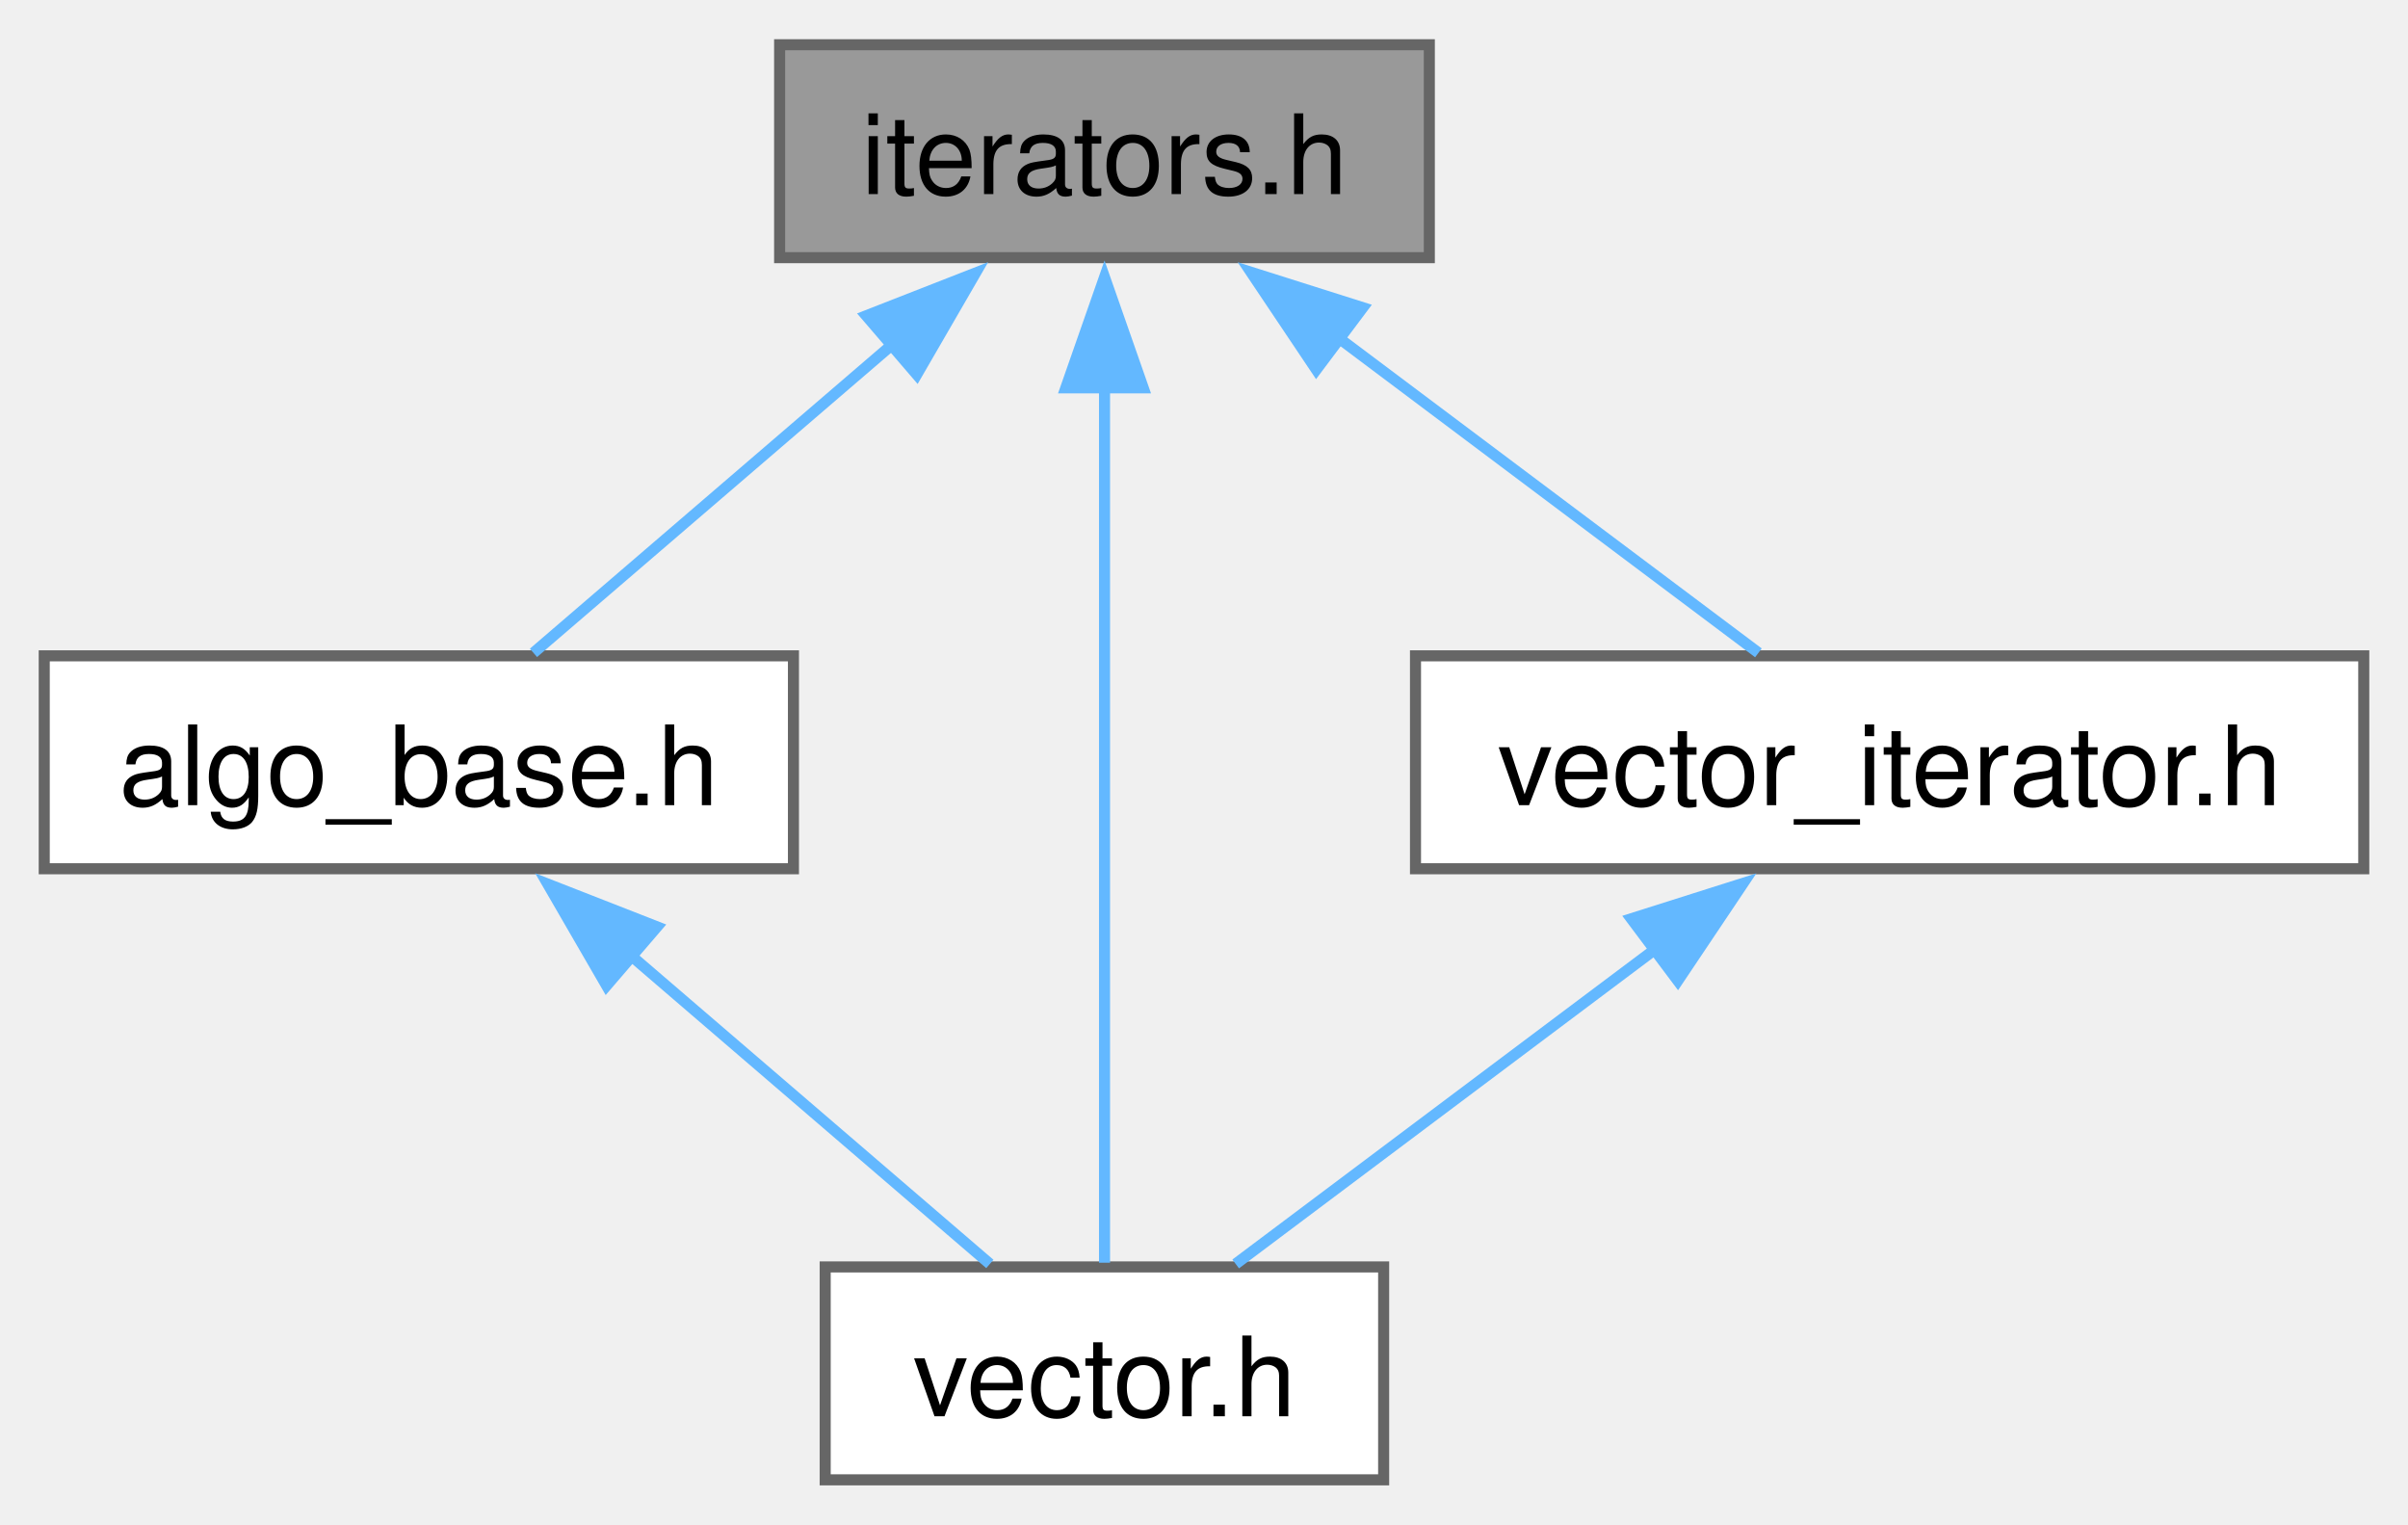
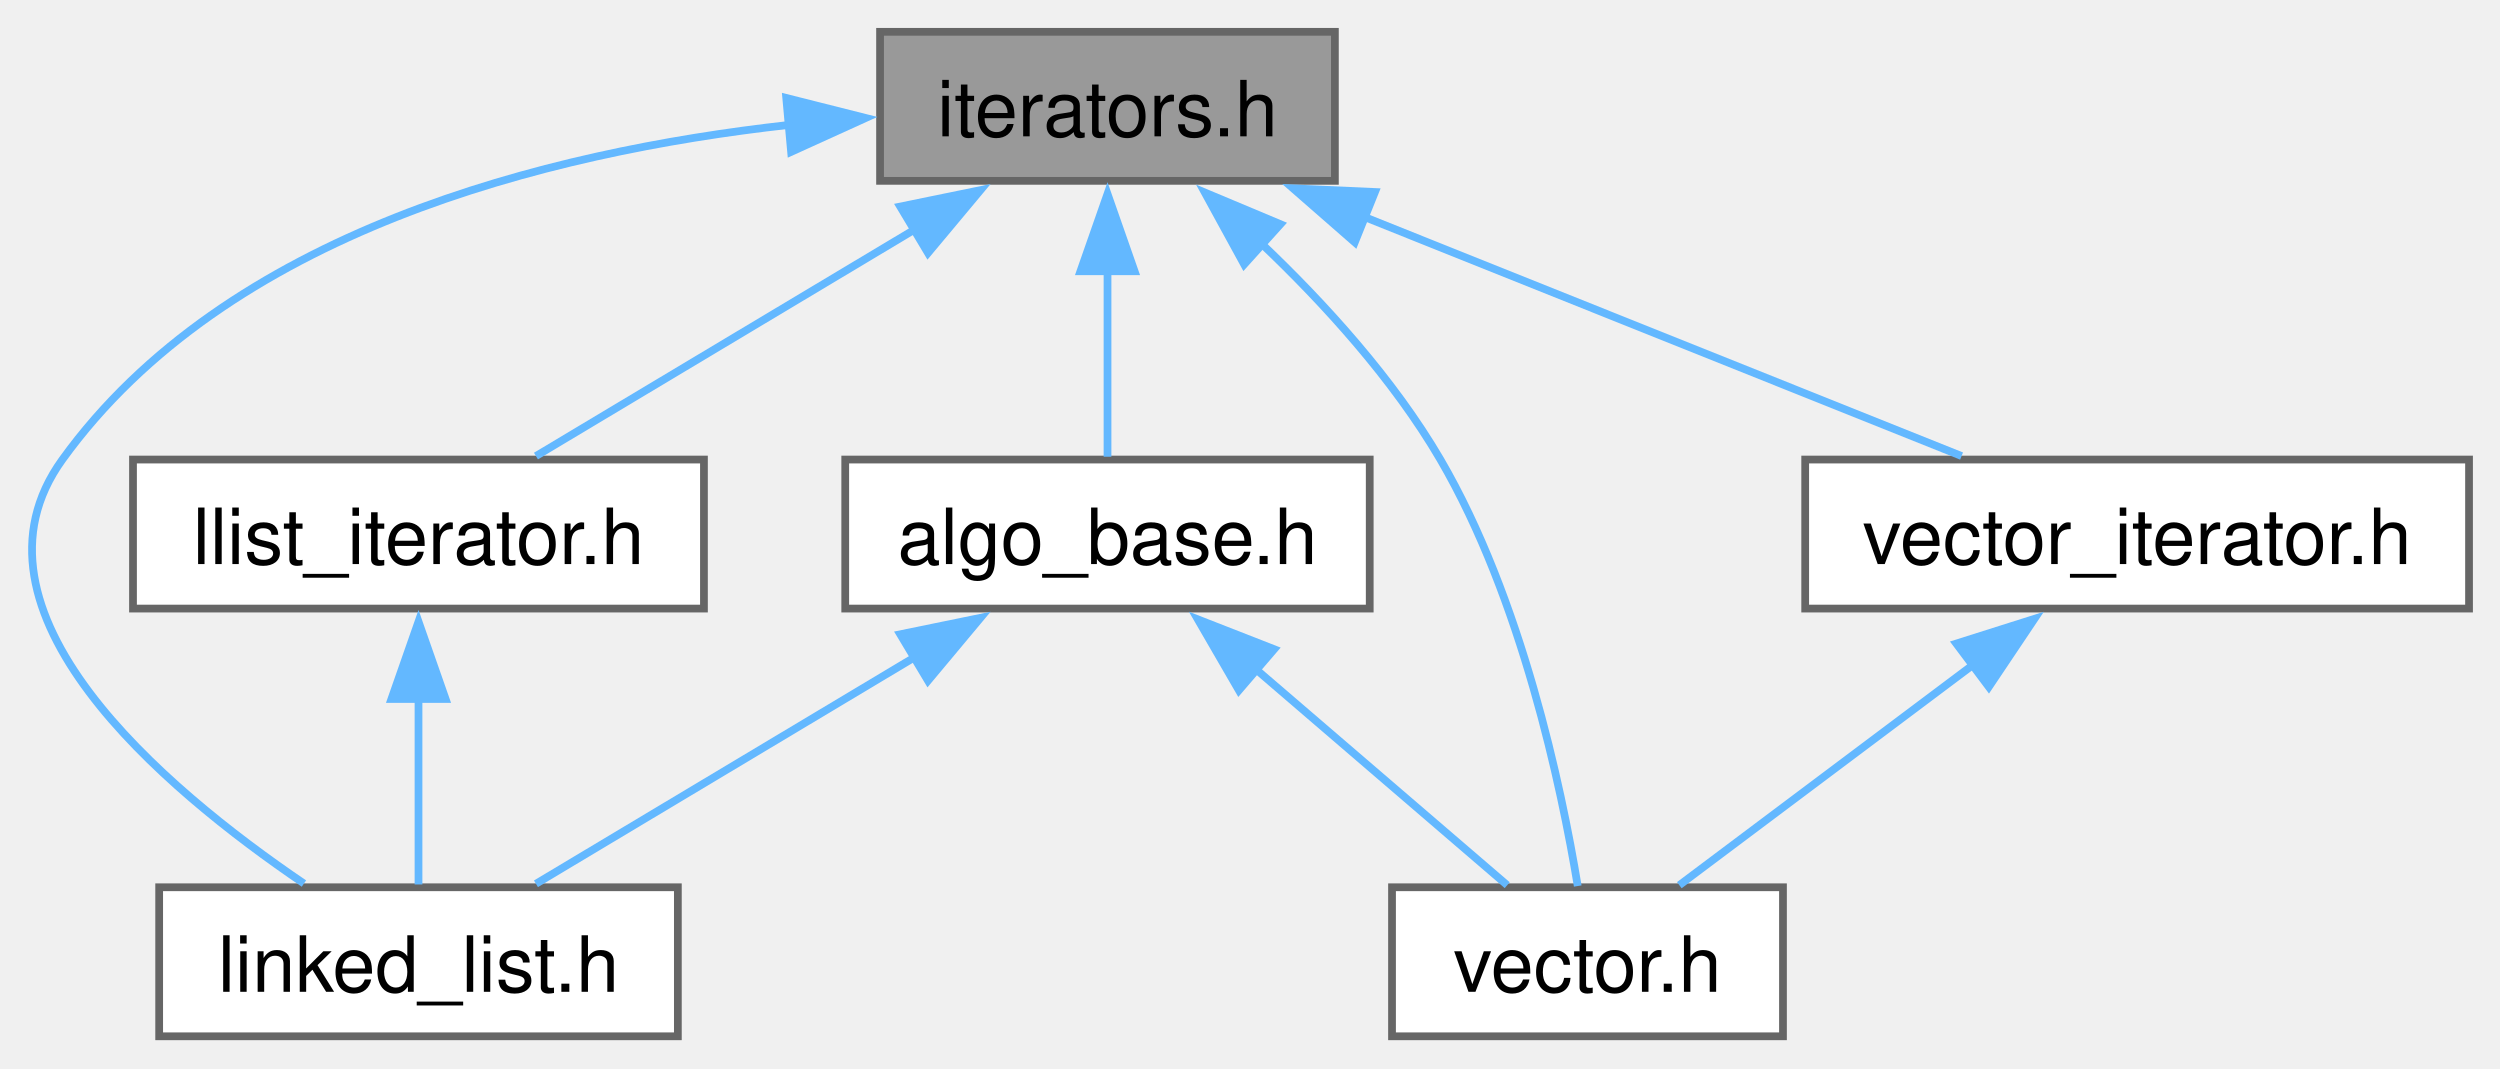
- <svg xmlns="http://www.w3.org/2000/svg" xmlns:xlink="http://www.w3.org/1999/xlink" width="218pt" height="138pt" viewBox="0.00 0.00 217.75 137.75">
+ <svg xmlns="http://www.w3.org/2000/svg" xmlns:xlink="http://www.w3.org/1999/xlink" width="323pt" height="138pt" viewBox="0.00 0.00 322.93 137.75">
  <g id="graph0" class="graph" transform="scale(1 1) rotate(0) translate(4 133.75)">
    <g id="Node000001" class="node">
      <g id="a_Node000001">
        <a xlink:title=" ">
-           <polygon fill="#999999" stroke="#666666" points="125.25,-129.75 66.5,-129.75 66.5,-110.5 125.25,-110.5 125.25,-129.75" />
-           <text text-anchor="middle" x="95.88" y="-116.25" font-family="Helvetica,sans-Serif" font-size="10.00">iterators.h</text>
+           <polygon fill="#999999" stroke="#666666" points="168.43,-129.75 109.68,-129.75 109.68,-110.5 168.43,-110.5 168.43,-129.75" />
+           <text text-anchor="middle" x="139.06" y="-116.25" font-family="Helvetica,sans-Serif" font-size="10.00">iterators.h</text>
        </a>
      </g>
    </g>
    <g id="Node000002" class="node">
      <g id="a_Node000002">
        <a xlink:href="algo__base_8h.html" target="_top" xlink:title=" ">
-           <polygon fill="white" stroke="#666666" points="67.75,-74.5 0,-74.5 0,-55.25 67.75,-55.25 67.75,-74.5" />
-           <text text-anchor="middle" x="33.88" y="-61" font-family="Helvetica,sans-Serif" font-size="10.00">algo_base.h</text>
+           <polygon fill="white" stroke="#666666" points="172.93,-74.5 105.18,-74.5 105.18,-55.25 172.93,-55.25 172.93,-74.5" />
+           <text text-anchor="middle" x="139.06" y="-61" font-family="Helvetica,sans-Serif" font-size="10.00">algo_base.h</text>
        </a>
      </g>
    </g>
    <g id="edge1_Node000001_Node000002" class="edge">
      <g id="a_edge1_Node000001_Node000002">
        <a xlink:title=" ">
-           <path fill="none" stroke="#63b8ff" d="M76.68,-102.64C65.97,-93.44 53.06,-82.35 44.24,-74.77" />
-           <polygon fill="#63b8ff" stroke="#63b8ff" points="74.34,-105.25 84.21,-109.11 78.9,-99.94 74.34,-105.25" />
+           <path fill="none" stroke="#63b8ff" d="M139.06,-98.88C139.06,-90.59 139.06,-81.42 139.06,-74.86" />
+           <polygon fill="#63b8ff" stroke="#63b8ff" points="135.56,-98.82 139.06,-108.82 142.56,-98.82 135.56,-98.82" />
        </a>
      </g>
    </g>
    <g id="Node000003" class="node">
      <g id="a_Node000003">
-         <a xlink:href="vector_8h.html" target="_top" xlink:title=" ">
-           <polygon fill="white" stroke="#666666" points="121.12,-19.25 70.62,-19.25 70.62,0 121.12,0 121.12,-19.25" />
-           <text text-anchor="middle" x="95.88" y="-5.75" font-family="Helvetica,sans-Serif" font-size="10.00">vector.h</text>
+         <a xlink:href="linked__list_8h.html" target="_top" xlink:title=" ">
+           <polygon fill="white" stroke="#666666" points="83.56,-19.25 16.56,-19.25 16.56,0 83.56,0 83.56,-19.25" />
+           <text text-anchor="middle" x="50.06" y="-5.75" font-family="Helvetica,sans-Serif" font-size="10.00">linked_list.h</text>
        </a>
      </g>
    </g>
-     <g id="edge3_Node000001_Node000003" class="edge">
-       <g id="a_edge3_Node000001_Node000003">
+     <g id="edge4_Node000001_Node000003" class="edge">
+       <g id="a_edge4_Node000001_Node000003">
        <a xlink:title=" ">
-           <path fill="none" stroke="#63b8ff" d="M95.88,-98.78C95.88,-75.05 95.88,-36.89 95.88,-19.63" />
-           <polygon fill="#63b8ff" stroke="#63b8ff" points="92.38,-98.73 95.88,-108.73 99.38,-98.73 92.38,-98.73" />
+           <path fill="none" stroke="#63b8ff" d="M97.87,-117.72C66.53,-114.22 25.27,-103.86 4.06,-74.5 -10.03,-55.01 16.99,-32.13 35.26,-19.73" />
+           <polygon fill="#63b8ff" stroke="#63b8ff" points="97.56,-121.21 107.83,-118.62 98.19,-114.24 97.56,-121.21" />
        </a>
      </g>
    </g>
    <g id="Node000004" class="node">
      <g id="a_Node000004">
-         <a xlink:href="vector__iterator_8h.html" target="_top" xlink:title=" ">
-           <polygon fill="white" stroke="#666666" points="209.75,-74.5 124,-74.5 124,-55.25 209.75,-55.25 209.75,-74.5" />
-           <text text-anchor="middle" x="166.88" y="-61" font-family="Helvetica,sans-Serif" font-size="10.00">vector_iterator.h</text>
+         <a xlink:href="vector_8h.html" target="_top" xlink:title=" ">
+           <polygon fill="white" stroke="#666666" points="226.31,-19.25 175.81,-19.25 175.81,0 226.31,0 226.31,-19.25" />
+           <text text-anchor="middle" x="201.06" y="-5.75" font-family="Helvetica,sans-Serif" font-size="10.00">vector.h</text>
        </a>
      </g>
    </g>
-     <g id="edge4_Node000001_Node000004" class="edge">
-       <g id="a_edge4_Node000001_Node000004">
+     <g id="edge7_Node000001_Node000004" class="edge">
+       <g id="a_edge7_Node000001_Node000004">
        <a xlink:title=" ">
-           <path fill="none" stroke="#63b8ff" d="M117.12,-103.19C129.52,-93.89 144.7,-82.51 155.01,-74.77" />
-           <polygon fill="#63b8ff" stroke="#63b8ff" points="115.03,-100.38 109.13,-109.18 119.23,-105.98 115.03,-100.38" />
+           <path fill="none" stroke="#63b8ff" d="M158.89,-102.45C167.06,-94.69 176,-84.87 182.06,-74.5 192.55,-56.51 197.68,-32.24 199.8,-19.41" />
+           <polygon fill="#63b8ff" stroke="#63b8ff" points="156.71,-99.7 151.62,-109 161.4,-104.9 156.71,-99.7" />
+         </a>
+       </g>
+     </g>
+     <g id="Node000005" class="node">
+       <g id="a_Node000005">
+         <a xlink:href="llist__iterator_8h.html" target="_top" xlink:title=" ">
+           <polygon fill="white" stroke="#666666" points="86.93,-74.5 13.18,-74.5 13.18,-55.25 86.93,-55.25 86.93,-74.5" />
+           <text text-anchor="middle" x="50.06" y="-61" font-family="Helvetica,sans-Serif" font-size="10.00">llist_iterator.h</text>
+         </a>
+       </g>
+     </g>
+     <g id="edge5_Node000001_Node000005" class="edge">
+       <g id="a_edge5_Node000001_Node000005">
+         <a xlink:title=" ">
+           <path fill="none" stroke="#63b8ff" d="M114.32,-104.32C98.57,-94.9 78.68,-83 65.23,-74.95" />
+           <polygon fill="#63b8ff" stroke="#63b8ff" points="112.28,-107.18 122.66,-109.31 115.87,-101.18 112.28,-107.18" />
+         </a>
+       </g>
+     </g>
+     <g id="Node000006" class="node">
+       <g id="a_Node000006">
+         <a xlink:href="vector__iterator_8h.html" target="_top" xlink:title=" ">
+           <polygon fill="white" stroke="#666666" points="314.93,-74.5 229.18,-74.5 229.18,-55.25 314.93,-55.25 314.93,-74.5" />
+           <text text-anchor="middle" x="272.06" y="-61" font-family="Helvetica,sans-Serif" font-size="10.00">vector_iterator.h</text>
+         </a>
+       </g>
+     </g>
+     <g id="edge8_Node000001_Node000006" class="edge">
+       <g id="a_edge8_Node000001_Node000006">
+         <a xlink:title=" ">
+           <path fill="none" stroke="#63b8ff" d="M172.05,-105.91C196.13,-96.27 228.14,-83.46 249.38,-74.95" />
+           <polygon fill="#63b8ff" stroke="#63b8ff" points="171,-102.56 163.02,-109.53 173.61,-109.06 171,-102.56" />
        </a>
      </g>
    </g>
    <g id="edge2_Node000002_Node000003" class="edge">
      <g id="a_edge2_Node000002_Node000003">
        <a xlink:title=" ">
-           <path fill="none" stroke="#63b8ff" d="M53.07,-47.39C63.78,-38.19 76.69,-27.1 85.51,-19.52" />
-           <polygon fill="#63b8ff" stroke="#63b8ff" points="50.85,-44.69 45.54,-53.86 55.41,-50 50.85,-44.69" />
+           <path fill="none" stroke="#63b8ff" d="M114.32,-49.07C98.57,-39.65 78.68,-27.75 65.23,-19.7" />
+           <polygon fill="#63b8ff" stroke="#63b8ff" points="112.28,-51.93 122.66,-54.06 115.87,-45.93 112.28,-51.93" />
        </a>
      </g>
    </g>
-     <g id="edge5_Node000004_Node000003" class="edge">
-       <g id="a_edge5_Node000004_Node000003">
+     <g id="edge3_Node000002_Node000004" class="edge">
+       <g id="a_edge3_Node000002_Node000004">
        <a xlink:title=" ">
-           <path fill="none" stroke="#63b8ff" d="M145.63,-47.94C133.23,-38.64 118.05,-27.26 107.74,-19.52" />
-           <polygon fill="#63b8ff" stroke="#63b8ff" points="143.52,-50.73 153.62,-53.93 147.72,-45.13 143.52,-50.73" />
+           <path fill="none" stroke="#63b8ff" d="M158.25,-47.39C168.96,-38.19 181.87,-27.1 190.69,-19.52" />
+           <polygon fill="#63b8ff" stroke="#63b8ff" points="156.03,-44.69 150.72,-53.86 160.59,-50 156.03,-44.69" />
+         </a>
+       </g>
+     </g>
+     <g id="edge6_Node000005_Node000003" class="edge">
+       <g id="a_edge6_Node000005_Node000003">
+         <a xlink:title=" ">
+           <path fill="none" stroke="#63b8ff" d="M50.06,-43.63C50.06,-35.34 50.06,-26.17 50.06,-19.61" />
+           <polygon fill="#63b8ff" stroke="#63b8ff" points="46.56,-43.57 50.06,-53.57 53.56,-43.57 46.56,-43.57" />
+         </a>
+       </g>
+     </g>
+     <g id="edge9_Node000006_Node000004" class="edge">
+       <g id="a_edge9_Node000006_Node000004">
+         <a xlink:title=" ">
+           <path fill="none" stroke="#63b8ff" d="M250.81,-47.94C238.41,-38.64 223.23,-27.26 212.92,-19.52" />
+           <polygon fill="#63b8ff" stroke="#63b8ff" points="248.7,-50.73 258.8,-53.93 252.9,-45.13 248.7,-50.73" />
        </a>
      </g>
    </g>
  </g>
</svg>
